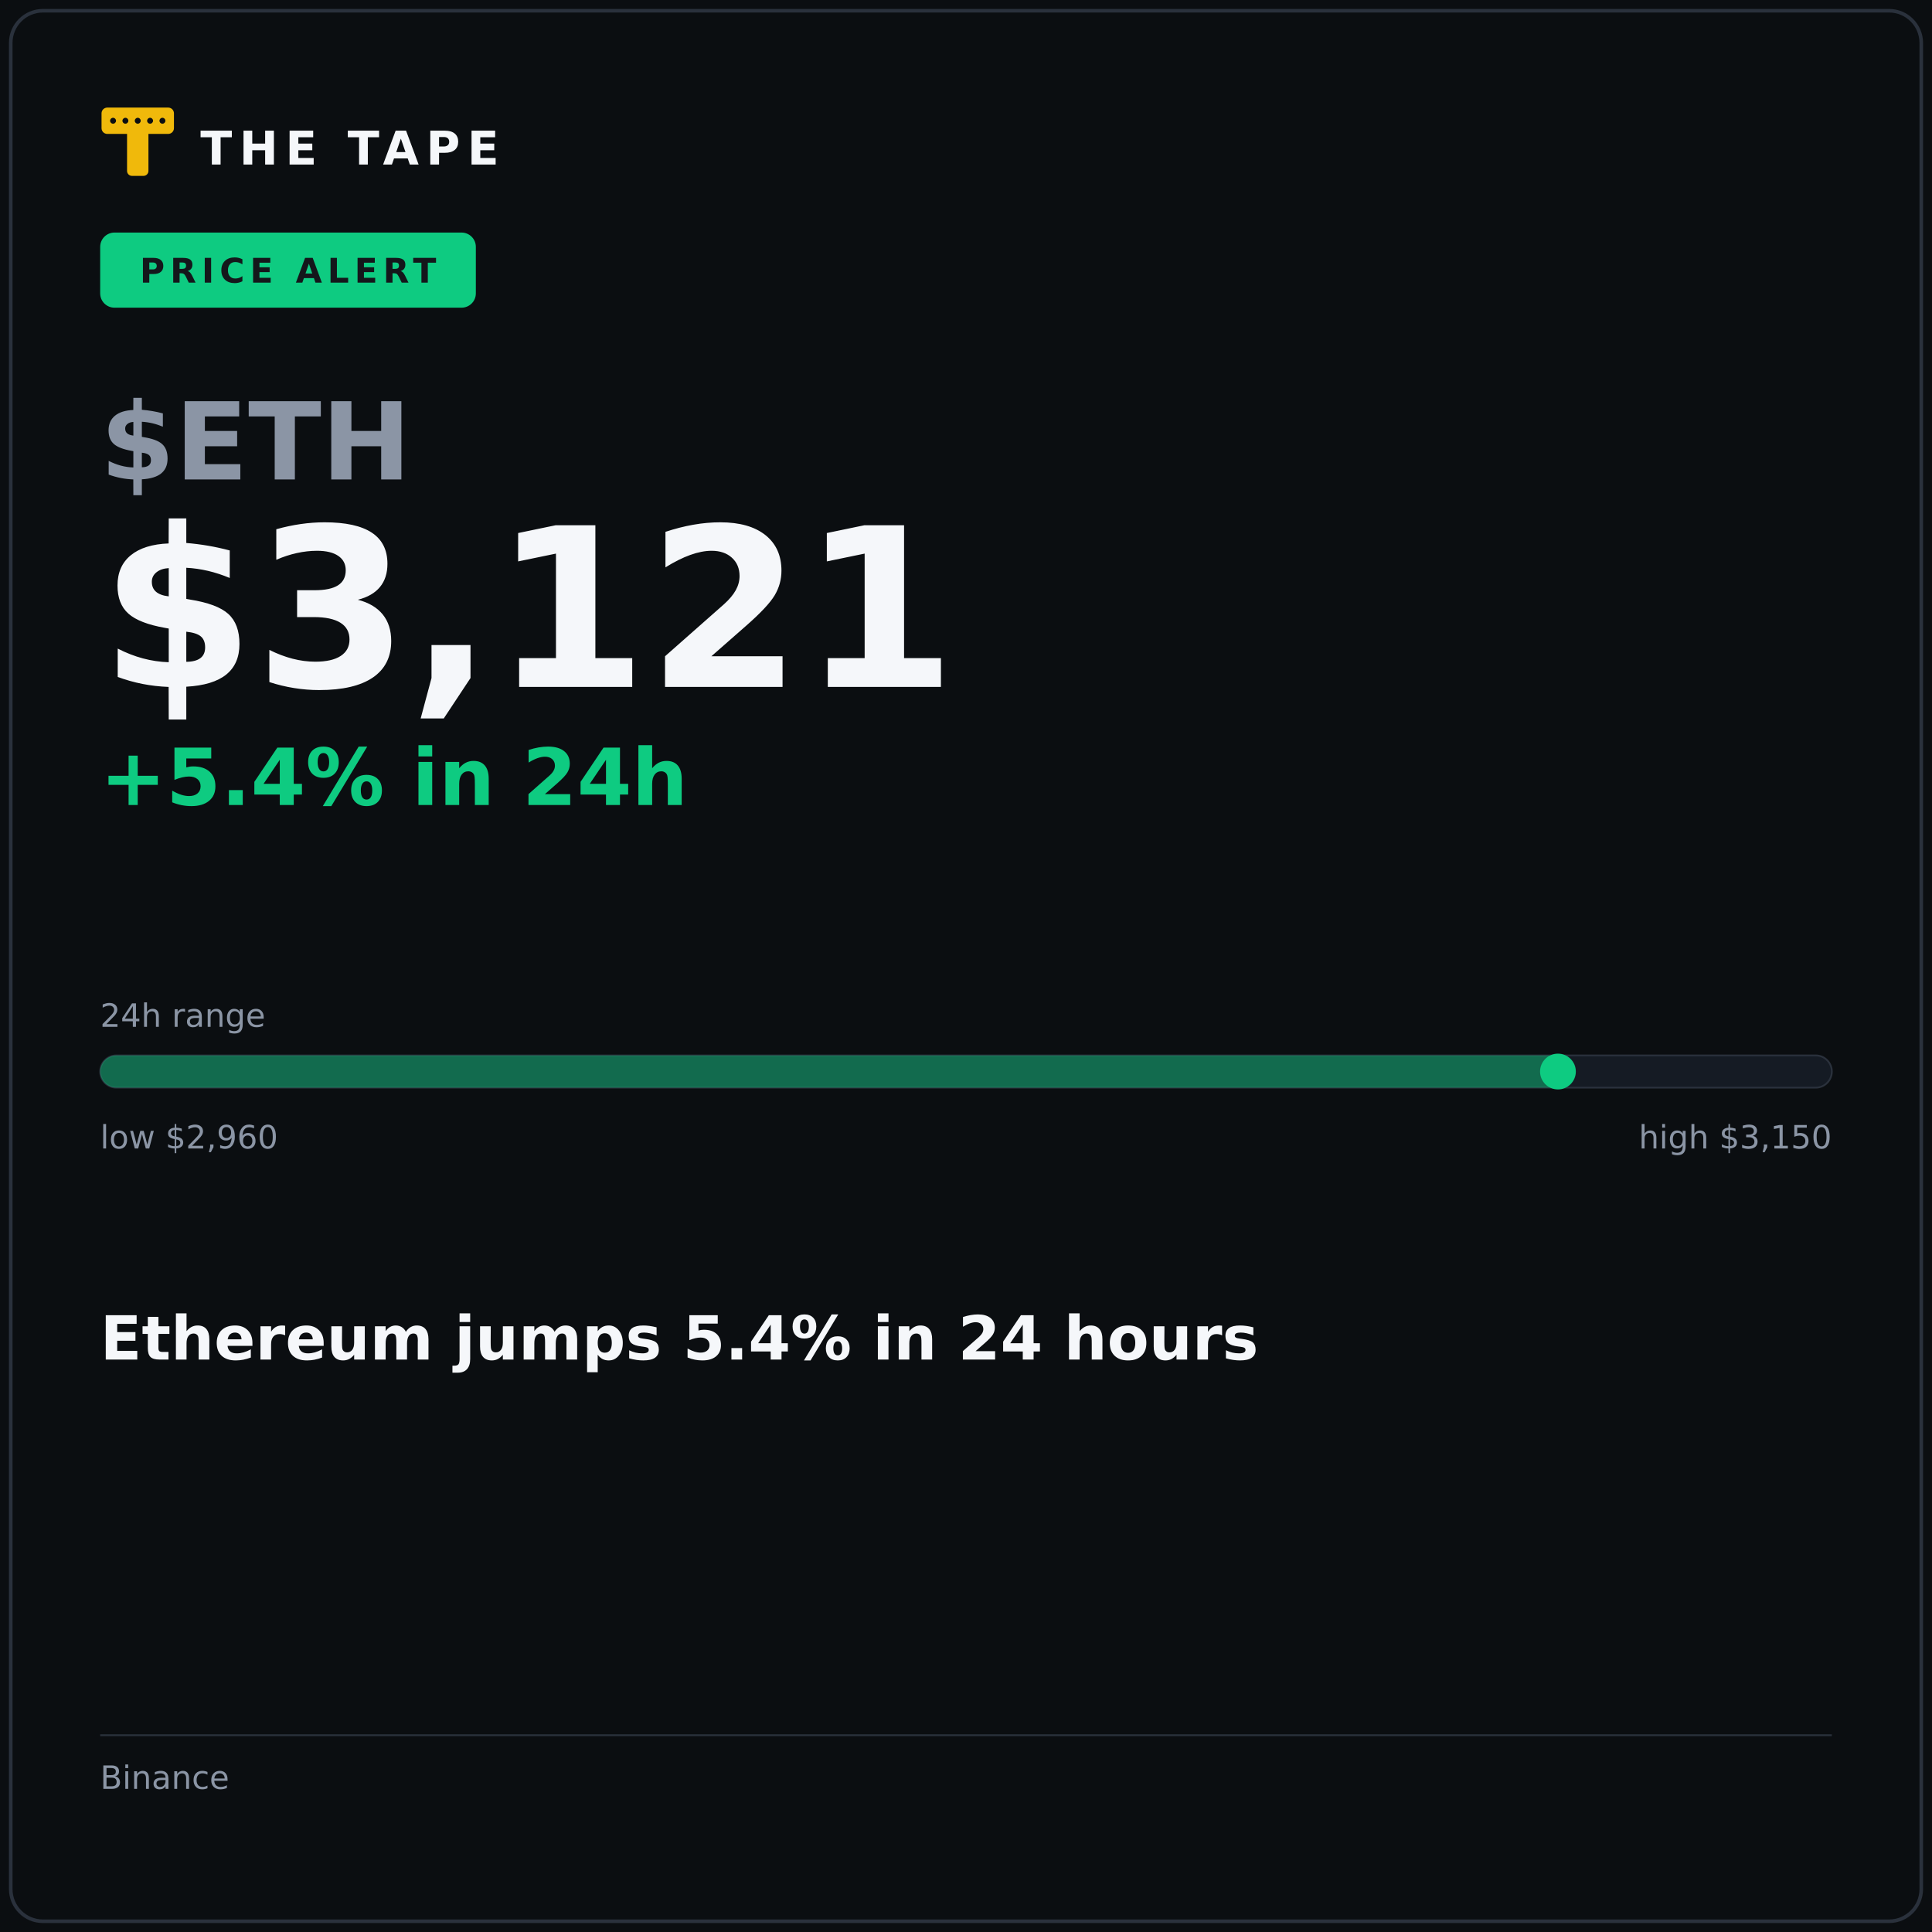
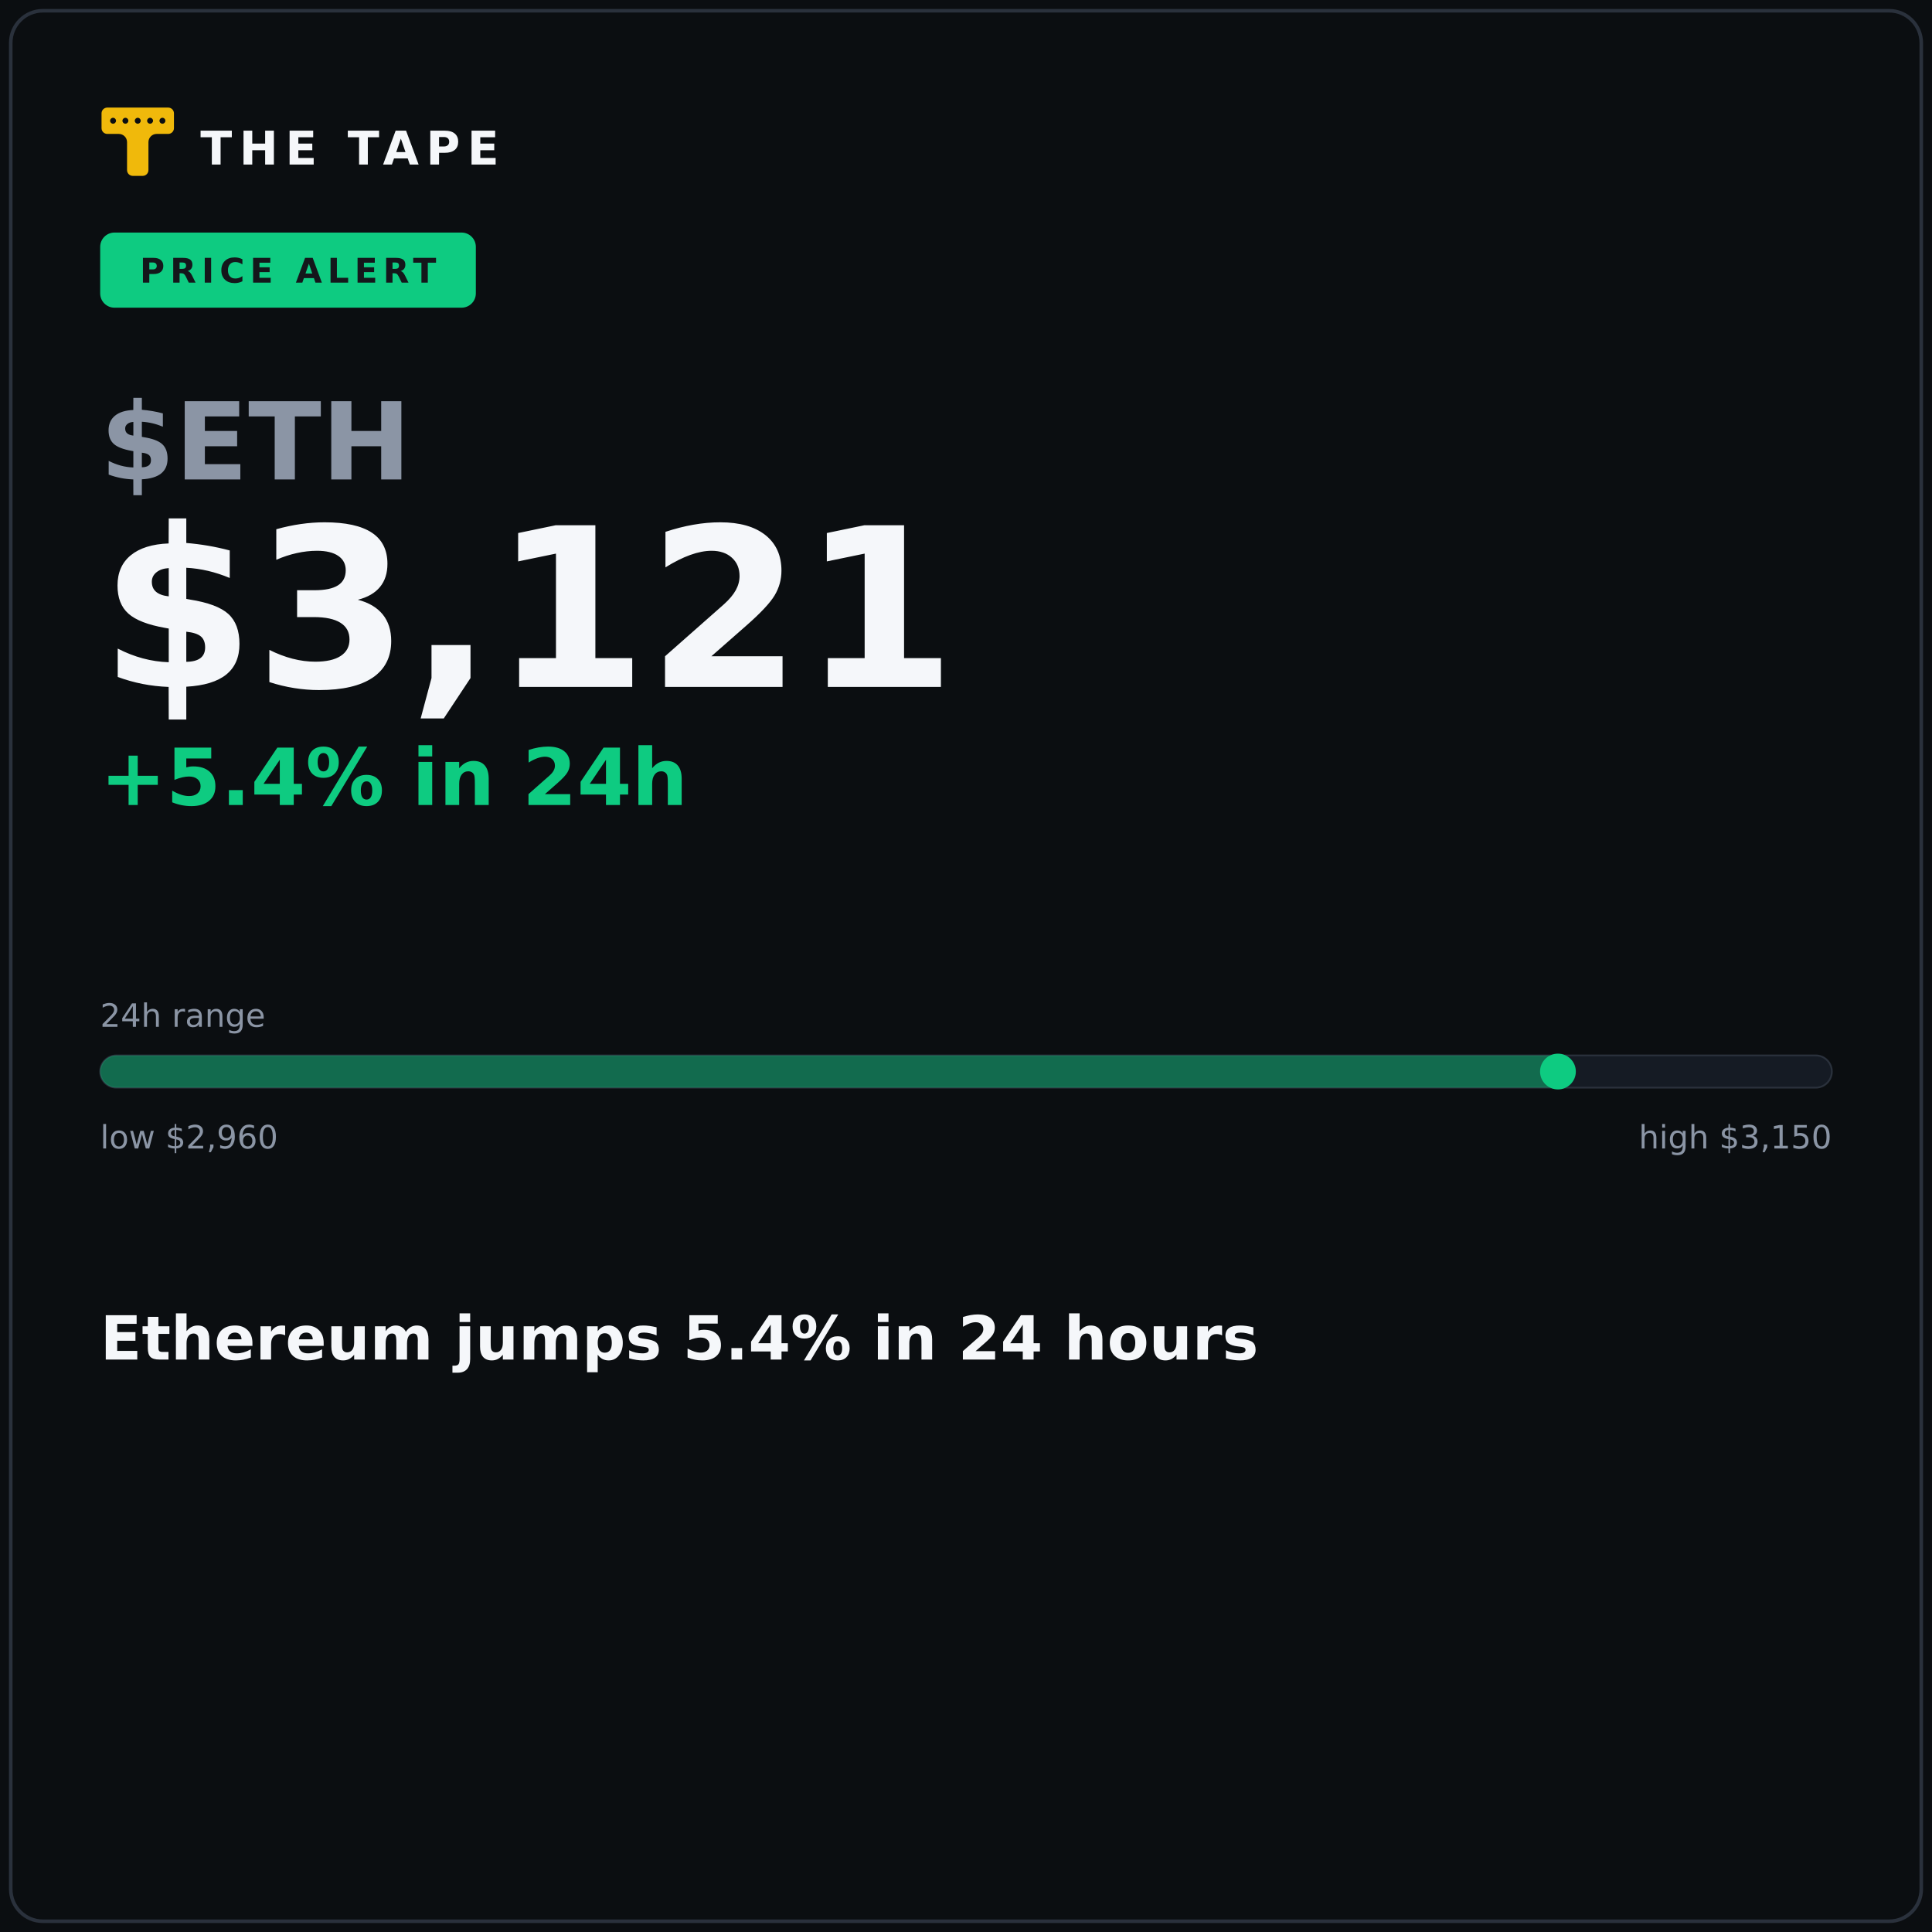
<svg xmlns="http://www.w3.org/2000/svg" width="1080" height="1080" viewBox="0 0 1080 1080" font-family="DejaVu Sans, Arial, Liberation Sans, Helvetica, sans-serif">
  <rect width="1080" height="1080" fill="#0B0E11" />
  <rect x="6" y="6" width="1068" height="1068" rx="18" fill="#0B0E11" stroke="#2A313C" stroke-width="2" />
  <g transform="translate(54 56) scale(0.46)">
-     <rect x="6" y="9" width="88" height="32" rx="7" fill="#F0B90B" />
+     <path d="M13 9 H87 A7 7 0 0 1 94 16 V34 A7 7 0 0 1 87 41 H73 A10 10 0 0 0 63 51 V85 A7 7 0 0 1 56 92 H44 A7 7 0 0 1 37 85 V51 A10 10 0 0 0 27 41 H13 A7 7 0 0 1 6 34 V16 A7 7 0 0 1 13 9 Z" fill="#F0B90B" />
    <circle cx="20" cy="25" r="3.6" fill="#0B0E11" />
    <circle cx="35" cy="25" r="3.6" fill="#0B0E11" />
    <circle cx="50" cy="25" r="3.6" fill="#0B0E11" />
    <circle cx="65" cy="25" r="3.6" fill="#0B0E11" />
    <circle cx="80" cy="25" r="3.6" fill="#0B0E11" />
-     <rect x="37" y="34" width="26" height="58" rx="6" fill="#F0B90B" />
  </g>
  <text x="112" y="92" font-size="26" font-weight="800" letter-spacing="4" fill="#F5F7FA">THE TAPE</text>
  <rect x="56" y="130" width="210" height="42" rx="8" fill="#0ECB81" />
  <text x="161" y="158" text-anchor="middle" font-size="19" font-weight="800" letter-spacing="3" fill="#14171B">PRICE ALERT</text>
  <text x="56" y="268" font-size="60" font-weight="800" fill="#8B95A5">$ETH</text>
  <text x="56" y="384" font-size="124" font-weight="800" fill="#F5F7FA">$3,121</text>
  <text x="56" y="450" font-size="44" font-weight="700" fill="#0ECB81">+5.4% in 24h</text>
  <text x="56" y="574" font-size="18" fill="#8B95A5">24h range</text>
  <rect x="56" y="590" width="968" height="18" rx="9" fill="#151B24" stroke="#2A313C" stroke-width="1" />
  <rect x="56" y="590" width="818.9" height="18" rx="9" fill="#0ECB81" opacity="0.45" />
  <circle cx="870.9" cy="599" r="10" fill="#0ECB81" />
  <text x="56" y="642" font-size="18" fill="#8B95A5">low $2,960</text>
  <text x="1024" y="642" text-anchor="end" font-size="18" fill="#8B95A5">high $3,150</text>
  <text x="56" y="760" font-size="34" font-weight="700" fill="#F5F7FA">Ethereum jumps 5.4% in 24 hours</text>
-   <line x1="56" y1="970" x2="1024" y2="970" stroke="#2A313C" stroke-width="1" />
-   <text x="56" y="1000" font-size="18" fill="#8B95A5">Binance</text>
</svg>
